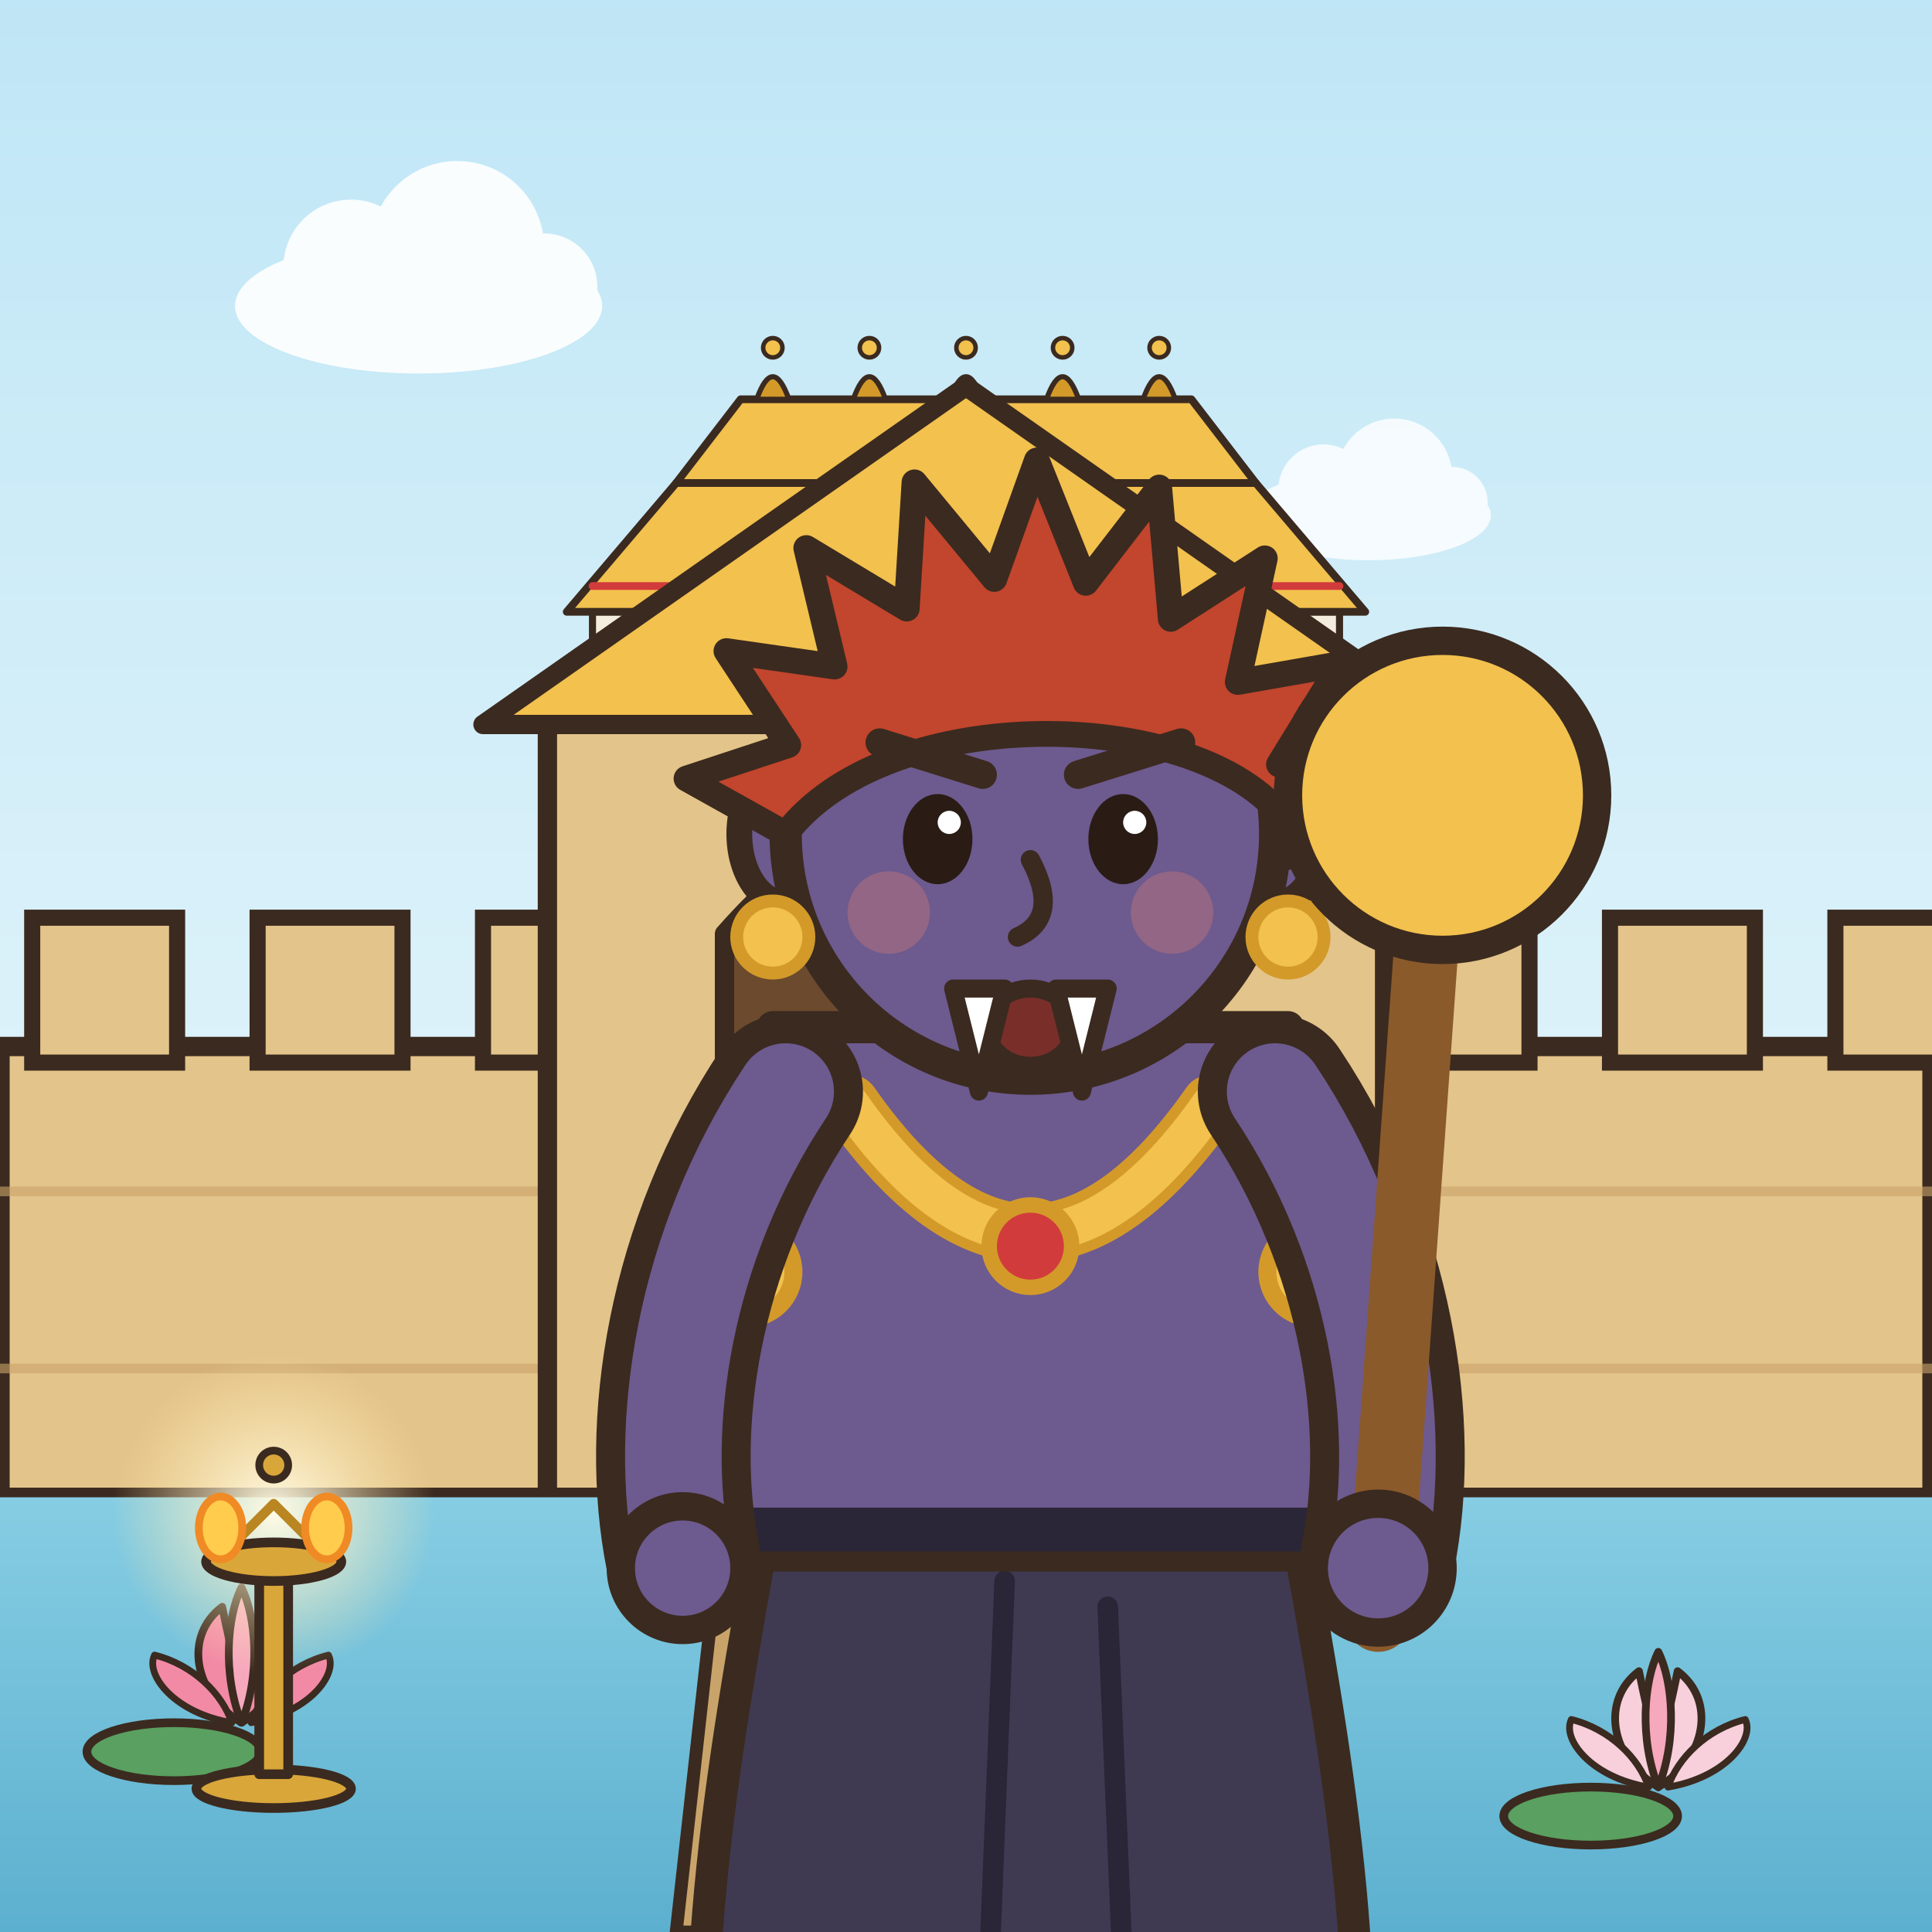
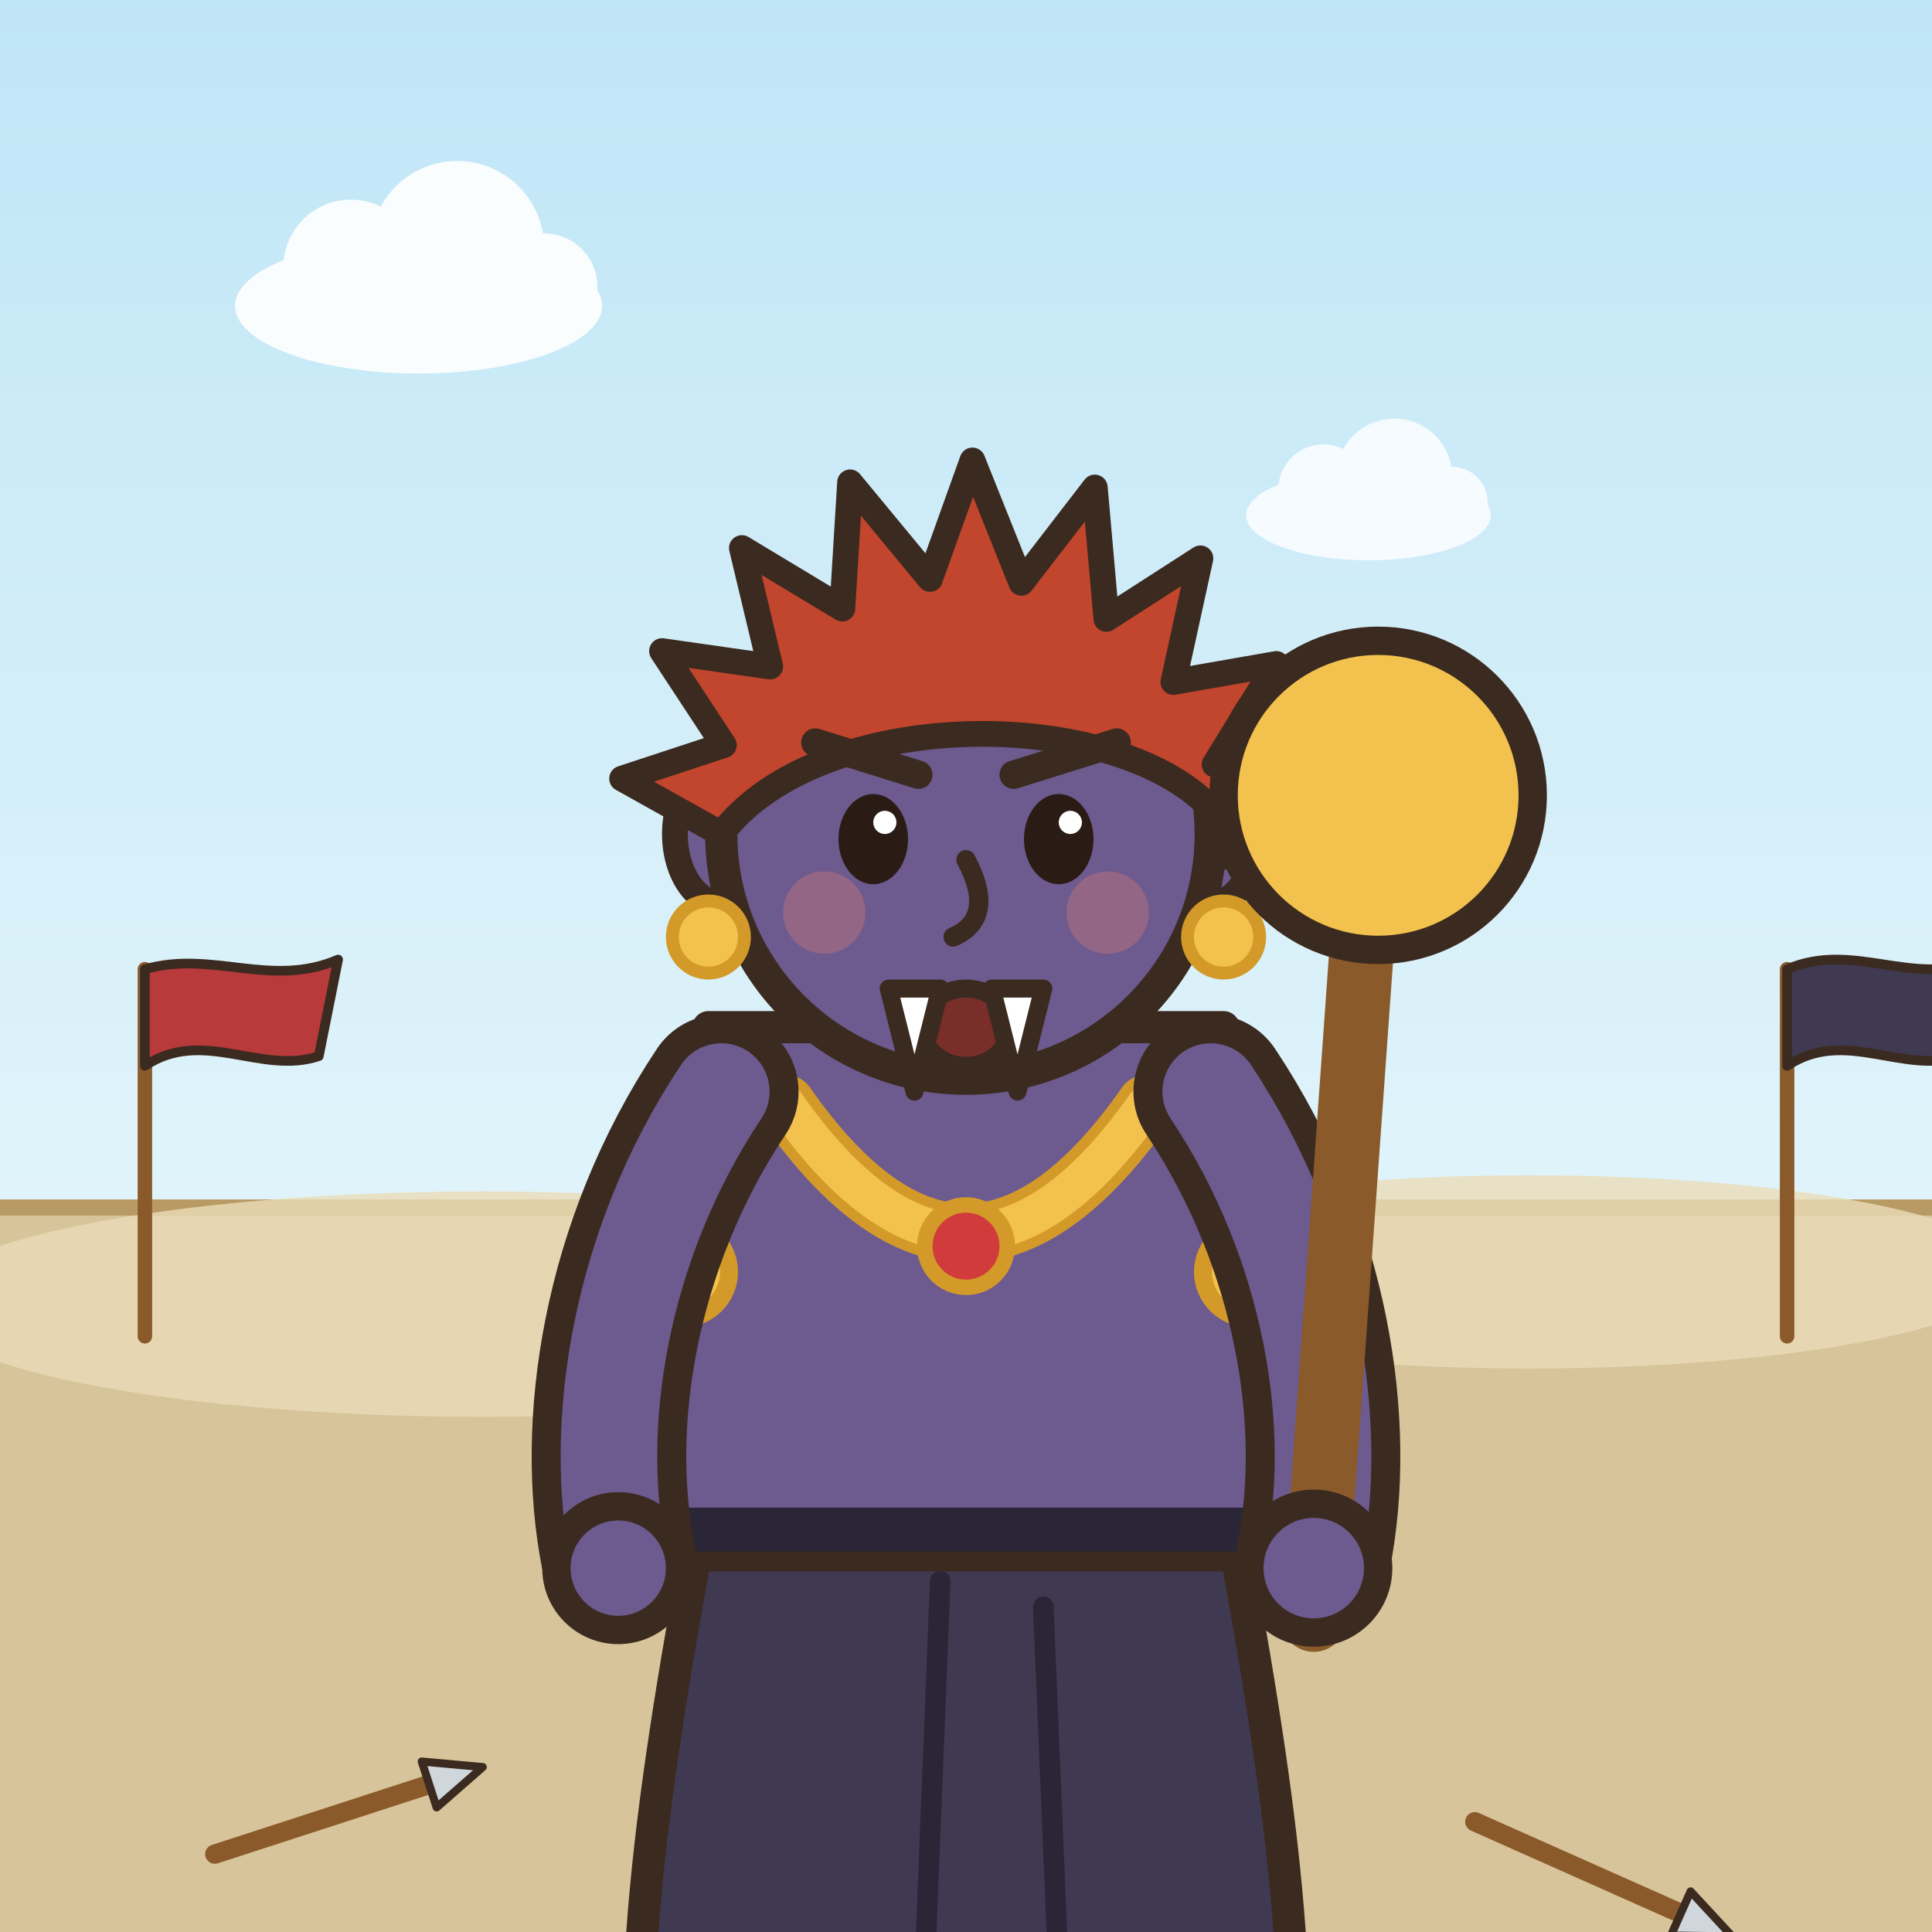
<svg xmlns="http://www.w3.org/2000/svg" viewBox="0 0 240 240" width="240" height="240" role="img">
  <defs>
    <linearGradient id="sky" x1="0" y1="0" x2="0" y2="1">
      <stop offset="0" stop-color="#bfe6f6" />
      <stop offset=".6" stop-color="#dff3fa" />
      <stop offset="1" stop-color="#f4fbfd" />
    </linearGradient>
    <linearGradient id="water" x1="0" y1="0" x2="0" y2="1">
      <stop offset="0" stop-color="#86cde3" />
      <stop offset="1" stop-color="#5cb0cf" />
    </linearGradient>
    <radialGradient id="glow" cx=".5" cy=".5" r=".5">
      <stop offset="0" stop-color="#fffbe6" />
      <stop offset="1" stop-color="#ffe9a8" stop-opacity="0" />
    </radialGradient>
  </defs>
  <rect x="0" y="0" width="240" height="240" rx="0" fill="url(#sky)" stroke="none" stroke-width="0" />
  <g transform="translate(52,38) scale(0.6,0.6)" opacity="0.9">
    <ellipse cx="0" cy="0" rx="38" ry="14" fill="#ffffff" stroke="none" stroke-width="2.5" />
    <circle cx="-14" cy="-8" r="14" fill="#ffffff" stroke="none" stroke-width="2.5" />
    <circle cx="8" cy="-12" r="18" fill="#ffffff" stroke="none" stroke-width="2.5" />
    <circle cx="26" cy="-4" r="11" fill="#ffffff" stroke="none" stroke-width="2.5" />
  </g>
  <g transform="translate(170,64) scale(0.4,0.4)" opacity="0.8">
    <ellipse cx="0" cy="0" rx="38" ry="14" fill="#ffffff" stroke="none" stroke-width="2.5" />
    <circle cx="-14" cy="-8" r="14" fill="#ffffff" stroke="none" stroke-width="2.5" />
    <circle cx="8" cy="-12" r="18" fill="#ffffff" stroke="none" stroke-width="2.5" />
    <circle cx="26" cy="-4" r="11" fill="#ffffff" stroke="none" stroke-width="2.5" />
  </g>
-   <g transform="translate(120,120) scale(0.4,0.4)">
-     <rect x="-110.0" y="-16" width="220" height="16" rx="0" fill="#d8c7a6" stroke="#3b2a1f" stroke-width="2.2" />
-     <rect x="-102.0" y="-96" width="12" height="80" rx="0" fill="#f4ecdc" stroke="#3b2a1f" stroke-width="2" />
-     <rect x="-63.6" y="-96" width="12" height="80" rx="0" fill="#f4ecdc" stroke="#3b2a1f" stroke-width="2" />
-     <rect x="-25.2" y="-96" width="12" height="80" rx="0" fill="#f4ecdc" stroke="#3b2a1f" stroke-width="2" />
-     <rect x="13.2" y="-96" width="12" height="80" rx="0" fill="#f4ecdc" stroke="#3b2a1f" stroke-width="2" />
-     <rect x="51.6" y="-96" width="12" height="80" rx="0" fill="#f4ecdc" stroke="#3b2a1f" stroke-width="2" />
-     <rect x="90.0" y="-96" width="12" height="80" rx="0" fill="#f4ecdc" stroke="#3b2a1f" stroke-width="2" />
-     <rect x="-102.0" y="-96" width="204" height="80" rx="0" fill="#00000010" stroke="none" stroke-width="0" />
-     <rect x="-116.0" y="-110" width="232" height="16" rx="0" fill="#f4ecdc" stroke="#3b2a1f" stroke-width="2.2" />
-     <path d="M-124.0,-110 L-90.0,-150 L90.0,-150 L124.0,-110 Z" fill="#f2c14e" stroke="#3b2a1f" stroke-width="2.4" stroke-linejoin="round" stroke-linecap="round" />
-     <path d="M-90.0,-150 L-70.0,-176 L70.0,-176 L90.0,-150 Z" fill="#f2c14e" stroke="#3b2a1f" stroke-width="2.4" stroke-linejoin="round" stroke-linecap="round" />
-     <g transform="translate(-60,-176) scale(1,1)">
-       <path d="M-5,0 Q0,-14 5,0 Z" fill="#d39a2a" stroke="#3b2a1f" stroke-width="1.6" stroke-linejoin="round" stroke-linecap="round" />
-       <circle cx="0" cy="-16" r="3" fill="#f2c14e" stroke="#3b2a1f" stroke-width="1.4" />
-     </g>
-     <g transform="translate(-30,-176) scale(1,1)">
-       <path d="M-5,0 Q0,-14 5,0 Z" fill="#d39a2a" stroke="#3b2a1f" stroke-width="1.6" stroke-linejoin="round" stroke-linecap="round" />
-       <circle cx="0" cy="-16" r="3" fill="#f2c14e" stroke="#3b2a1f" stroke-width="1.4" />
-     </g>
-     <g transform="translate(0,-176) scale(1,1)">
-       <path d="M-5,0 Q0,-14 5,0 Z" fill="#d39a2a" stroke="#3b2a1f" stroke-width="1.6" stroke-linejoin="round" stroke-linecap="round" />
-       <circle cx="0" cy="-16" r="3" fill="#f2c14e" stroke="#3b2a1f" stroke-width="1.4" />
-     </g>
-     <g transform="translate(30,-176) scale(1,1)">
-       <path d="M-5,0 Q0,-14 5,0 Z" fill="#d39a2a" stroke="#3b2a1f" stroke-width="1.6" stroke-linejoin="round" stroke-linecap="round" />
-       <circle cx="0" cy="-16" r="3" fill="#f2c14e" stroke="#3b2a1f" stroke-width="1.4" />
-     </g>
-     <g transform="translate(60,-176) scale(1,1)">
-       <path d="M-5,0 Q0,-14 5,0 Z" fill="#d39a2a" stroke="#3b2a1f" stroke-width="1.6" stroke-linejoin="round" stroke-linecap="round" />
-       <circle cx="0" cy="-16" r="3" fill="#f2c14e" stroke="#3b2a1f" stroke-width="1.4" />
-     </g>
-     <path d="M-116.0,-118 L116.0,-118" fill="none" stroke="#d23b3b" stroke-width="2.4" stroke-linejoin="round" stroke-linecap="round" />
+   <rect x="0" y="150" width="240" height="90" rx="0" fill="#d8c49a" stroke="none" stroke-width="0" />
+   <path d="M0,150 L240,150" fill="none" stroke="#b89a64" stroke-width="2" stroke-linejoin="round" stroke-linecap="round" />
+   <ellipse cx="60" cy="162" rx="70" ry="14" fill="#eadcb8" stroke="none" stroke-width="2.5" opacity="0.8" />
+   <ellipse cx="190" cy="158" rx="60" ry="12" fill="#eadcb8" stroke="none" stroke-width="2.5" opacity="0.8" />
+   <g transform="translate(18,166) scale(0.6,0.6)">
+     <path d="M0,0 L0,-76" fill="none" stroke="#8a5a2b" stroke-width="3" stroke-linejoin="round" stroke-linecap="round" />
+     <path d="M0,-76 C14,-80 26,-72 40,-78 L36,-58 C24,-54 12,-64 0,-56 Z" fill="#b83a3a" stroke="#3b2a1f" stroke-width="2" stroke-linejoin="round" stroke-linecap="round" />
  </g>
-   <rect x="0" y="130" width="240" height="56" rx="0" fill="#e3c48a" stroke="#3b2a1f" stroke-width="2.4" />
-   <rect x="4" y="114" width="18" height="18" rx="0" fill="#e3c48a" stroke="#3b2a1f" stroke-width="2" />
-   <rect x="32" y="114" width="18" height="18" rx="0" fill="#e3c48a" stroke="#3b2a1f" stroke-width="2" />
-   <rect x="60" y="114" width="18" height="18" rx="0" fill="#e3c48a" stroke="#3b2a1f" stroke-width="2" />
-   <rect x="88" y="114" width="18" height="18" rx="0" fill="#e3c48a" stroke="#3b2a1f" stroke-width="2" />
-   <rect x="116" y="114" width="18" height="18" rx="0" fill="#e3c48a" stroke="#3b2a1f" stroke-width="2" />
-   <rect x="144" y="114" width="18" height="18" rx="0" fill="#e3c48a" stroke="#3b2a1f" stroke-width="2" />
-   <rect x="172" y="114" width="18" height="18" rx="0" fill="#e3c48a" stroke="#3b2a1f" stroke-width="2" />
-   <rect x="200" y="114" width="18" height="18" rx="0" fill="#e3c48a" stroke="#3b2a1f" stroke-width="2" />
-   <rect x="228" y="114" width="18" height="18" rx="0" fill="#e3c48a" stroke="#3b2a1f" stroke-width="2" />
-   <path d="M0,148 L240,148" fill="none" stroke="#c9a46a" stroke-width="1.2" stroke-linejoin="round" stroke-linecap="round" opacity="0.6" />
-   <path d="M0,170 L240,170" fill="none" stroke="#c9a46a" stroke-width="1.2" stroke-linejoin="round" stroke-linecap="round" opacity="0.6" />
-   <rect x="68" y="90" width="104" height="96" rx="0" fill="#e3c48a" stroke="#3b2a1f" stroke-width="2.4" />
-   <path d="M90,186 L90,116 Q120,82 150,116 L150,186 Z" fill="#6b4a2e" stroke="#3b2a1f" stroke-width="2.4" stroke-linejoin="round" stroke-linecap="round" />
-   <path d="M120,96 L120,186" fill="none" stroke="#4a3220" stroke-width="2" stroke-linejoin="round" stroke-linecap="round" />
-   <path d="M60,90 L120,48 L180,90 Z" fill="#f2c14e" stroke="#3b2a1f" stroke-width="2.4" stroke-linejoin="round" stroke-linecap="round" />
-   <rect x="0" y="186" width="240" height="54" rx="0" fill="url(#water)" stroke="none" stroke-width="0" />
-   <path d="M90,186 L150,186 L156,240 L84,240 Z" fill="#c9a46a" stroke="#3b2a1f" stroke-width="1.6" stroke-linejoin="round" stroke-linecap="round" />
-   <g transform="translate(30,214) scale(0.6,0.6)">
-     <ellipse cx="-14" cy="6" rx="18" ry="6" fill="#5aa060" stroke="#3b2a1f" stroke-width="1.8" />
-     <path d="M0,0 C-10,-6 -12,-18 -4,-24 C-2,-14 0,-8 0,0 Z" fill="#f28aa6" stroke="#3b2a1f" stroke-width="1.6" stroke-linejoin="round" stroke-linecap="round" />
-     <path d="M0,0 C10,-6 12,-18 4,-24 C2,-14 0,-8 0,0 Z" fill="#f28aa6" stroke="#3b2a1f" stroke-width="1.6" stroke-linejoin="round" stroke-linecap="round" />
-     <path d="M0,0 C-4,-10 -3,-22 0,-28 C3,-22 4,-10 0,0 Z" fill="#f6a8bd" stroke="#3b2a1f" stroke-width="1.6" stroke-linejoin="round" stroke-linecap="round" />
-     <path d="M-2,0 C-14,-2 -20,-10 -18,-14 C-10,-12 -4,-6 -2,0 Z M2,0 C14,-2 20,-10 18,-14 C10,-12 4,-6 2,0 Z" fill="#f28aa6" stroke="#3b2a1f" stroke-width="1.4" stroke-linejoin="round" stroke-linecap="round" />
+   <g transform="translate(222,166) scale(0.6,0.6)">
+     <path d="M0,0 L0,-76" fill="none" stroke="#8a5a2b" stroke-width="3" stroke-linejoin="round" stroke-linecap="round" />
+     <path d="M0,-76 C14,-82 26,-72 40,-78 L36,-58 C24,-54 12,-64 0,-56 Z" fill="#3f3a52" stroke="#3b2a1f" stroke-width="2" stroke-linejoin="round" stroke-linecap="round" />
  </g>
-   <g transform="translate(206,222) scale(0.6,0.6)">
-     <ellipse cx="-14" cy="6" rx="18" ry="6" fill="#5aa060" stroke="#3b2a1f" stroke-width="1.8" />
-     <path d="M0,0 C-10,-6 -12,-18 -4,-24 C-2,-14 0,-8 0,0 Z" fill="#f7d0dc" stroke="#3b2a1f" stroke-width="1.6" stroke-linejoin="round" stroke-linecap="round" />
-     <path d="M0,0 C10,-6 12,-18 4,-24 C2,-14 0,-8 0,0 Z" fill="#f7d0dc" stroke="#3b2a1f" stroke-width="1.6" stroke-linejoin="round" stroke-linecap="round" />
-     <path d="M0,0 C-4,-10 -3,-22 0,-28 C3,-22 4,-10 0,0 Z" fill="#f6a8bd" stroke="#3b2a1f" stroke-width="1.6" stroke-linejoin="round" stroke-linecap="round" />
-     <path d="M-2,0 C-14,-2 -20,-10 -18,-14 C-10,-12 -4,-6 -2,0 Z M2,0 C14,-2 20,-10 18,-14 C10,-12 4,-6 2,0 Z" fill="#f7d0dc" stroke="#3b2a1f" stroke-width="1.4" stroke-linejoin="round" stroke-linecap="round" />
+   <g transform="translate(40,226) rotate(-18) scale(1,1)">
+     <path d="M-14,0 L14,0" fill="none" stroke="#8a5a2b" stroke-width="2.4" stroke-linejoin="round" stroke-linecap="round" />
+     <path d="M14,-3 L21,0 L14,3 Z" fill="#cfd6dc" stroke="#3b2a1f" stroke-width="1" stroke-linejoin="round" stroke-linecap="round" />
  </g>
-   <g transform="translate(128,308.4) scale(1.6,1.6)">
+   <g transform="translate(196,232) rotate(24) scale(1,1)">
+     <path d="M-14,0 L14,0" fill="none" stroke="#8a5a2b" stroke-width="2.4" stroke-linejoin="round" stroke-linecap="round" />
+     <path d="M14,-3 L21,0 L14,3 Z" fill="#cfd6dc" stroke="#3b2a1f" stroke-width="1" stroke-linejoin="round" stroke-linecap="round" />
+   </g>
+   <g transform="translate(120,236) rotate(8) scale(1,1)">
+     <path d="M-14,0 L14,0" fill="none" stroke="#8a5a2b" stroke-width="2.4" stroke-linejoin="round" stroke-linecap="round" />
+     <path d="M14,-3 L21,0 L14,3 Z" fill="#cfd6dc" stroke="#3b2a1f" stroke-width="1" stroke-linejoin="round" stroke-linecap="round" />
+   </g>
+   <g transform="translate(120,308.4) scale(1.6,1.6)">
    <ellipse cx="-10" cy="-3" rx="9" ry="4" fill="#6d5a8f" stroke="#3b2a1f" stroke-width="2" />
    <ellipse cx="10" cy="-3" rx="9" ry="4" fill="#6d5a8f" stroke="#3b2a1f" stroke-width="2" />
    <path d="M-9,-20 L-10,-6" fill="none" stroke="#3b2a1f" stroke-width="12.5" stroke-linejoin="round" stroke-linecap="round" />
    <path d="M-9,-20 L-10,-6" fill="none" stroke="#6d5a8f" stroke-width="8" stroke-linejoin="round" stroke-linecap="round" />
    <path d="M9,-20 L10,-6" fill="none" stroke="#3b2a1f" stroke-width="12.5" stroke-linejoin="round" stroke-linecap="round" />
    <path d="M9,-20 L10,-6" fill="none" stroke="#6d5a8f" stroke-width="8" stroke-linejoin="round" stroke-linecap="round" />
    <path d="M-21,-72 C-25,-50 -27,-34 -24,-18 L24,-18 C27,-34 25,-50 21,-72 Z" fill="#3f3a52" stroke="#3b2a1f" stroke-width="2.5" stroke-linejoin="round" stroke-linecap="round" />
    <path d="M-2,-70 L-4,-20 M6,-68 L8,-20" fill="none" stroke="#2a2638" stroke-width="1.6" stroke-linejoin="round" stroke-linecap="round" />
    <path d="M-24,-19 L24,-19" fill="none" stroke="#f2c14e" stroke-width="3" stroke-linejoin="round" stroke-linecap="round" />
    <g transform="translate(0,0) scale(1,1)">
      <path d="M-20,-113 C-25,-100 -25,-84 -23,-72 L23,-72 C25,-84 25,-100 20,-113 Z" fill="#6d5a8f" stroke="#3b2a1f" stroke-width="2.5" stroke-linejoin="round" stroke-linecap="round" />
      <path d="M-23,-74 L23,-74" fill="none" stroke="#2a2638" stroke-width="3.4" stroke-linejoin="round" stroke-linecap="round" />
      <path d="M-14,-107 Q0,-87 14,-107" fill="none" stroke="#d39a2a" stroke-width="4.6" stroke-linejoin="round" stroke-linecap="round" />
      <path d="M-14,-107 Q0,-87 14,-107" fill="none" stroke="#f2c14e" stroke-width="3" stroke-linejoin="round" stroke-linecap="round" />
      <circle cx="0" cy="-96" r="3.2" fill="#d23b3b" stroke="#d39a2a" stroke-width="1.2" />
      <circle cx="-22" cy="-94" r="3.6" fill="#f2c14e" stroke="#d39a2a" stroke-width="1.4" />
      <circle cx="22" cy="-94" r="3.6" fill="#f2c14e" stroke="#d39a2a" stroke-width="1.4" />
      <path d="M-19,-108 C-27,-96 -29,-82 -27,-72" fill="none" stroke="#3b2a1f" stroke-width="12.0" stroke-linejoin="round" stroke-linecap="round" />
      <path d="M-19,-108 C-27,-96 -29,-82 -27,-72" fill="none" stroke="#6d5a8f" stroke-width="7.5" stroke-linejoin="round" stroke-linecap="round" />
      <circle cx="-27" cy="-71" r="4.8" fill="#6d5a8f" stroke="#3b2a1f" stroke-width="2.2" />
      <ellipse cx="-19.0" cy="-128" rx="3.6" ry="5.4" fill="#6d5a8f" stroke="#3b2a1f" stroke-width="2" />
      <ellipse cx="19.0" cy="-128" rx="3.6" ry="5.4" fill="#6d5a8f" stroke="#3b2a1f" stroke-width="2" />
      <circle cx="0" cy="-128" r="19.0" fill="#6d5a8f" stroke="#3b2a1f" stroke-width="2.5" />
      <path d="M-19.0,-128 L-26.7,-132.3 L-18.8,-134.9 L-23.6,-142.2 L-15.2,-141.0 L-17.4,-150.2 L-9.6,-145.5 L-9.0,-155.3 L-2.8,-147.8 L0.5,-157.0 L4.3,-147.5 L10.0,-154.9 L10.9,-144.7 L18.2,-149.4 L16.1,-139.8 L24.1,-141.2 L19.3,-133.4 L26.8,-131.2 L19.9,-126.2 L19.0,-130 C11.4,-138 -11.4,-138 -19.0,-128 Z" fill="#c2452d" stroke="#3b2a1f" stroke-width="2" stroke-linejoin="round" stroke-linecap="round" />
      <ellipse cx="-7.2" cy="-127.6" rx="2.7" ry="3.5" fill="#2a1c14" stroke="none" stroke-width="2.5" />
      <circle cx="-6.3" cy="-128.9" r="0.9" fill="#ffffff" stroke="none" stroke-width="2.5" />
      <ellipse cx="7.2" cy="-127.6" rx="2.7" ry="3.5" fill="#2a1c14" stroke="none" stroke-width="2.5" />
      <circle cx="8.1" cy="-128.9" r="0.9" fill="#ffffff" stroke="none" stroke-width="2.5" />
      <path d="M-11.7,-135.1 L-3.7,-132.6" fill="none" stroke="#3b2a1f" stroke-width="2.2" stroke-linejoin="round" stroke-linecap="round" />
      <path d="M11.7,-135.1 L3.7,-132.6" fill="none" stroke="#3b2a1f" stroke-width="2.2" stroke-linejoin="round" stroke-linecap="round" />
      <path d="M0,-126 Q2.4,-121.5 -1,-120" fill="none" stroke="#3b2a1f" stroke-width="1.5" stroke-linejoin="round" stroke-linecap="round" />
      <circle cx="-11.0" cy="-121.9" r="3.2" fill="#e8846c" stroke="none" stroke-width="2.5" opacity="0.3" />
      <circle cx="11.0" cy="-121.9" r="3.2" fill="#e8846c" stroke="none" stroke-width="2.5" opacity="0.3" />
      <ellipse cx="0" cy="-113" rx="3.4" ry="3" fill="#7a2e2a" stroke="#3b2a1f" stroke-width="1.4" />
      <circle cx="-20.0" cy="-120" r="2.8" fill="#f2c14e" stroke="#d39a2a" stroke-width="1" />
      <circle cx="20.0" cy="-120" r="2.8" fill="#f2c14e" stroke="#d39a2a" stroke-width="1" />
      <path d="M19,-108 C27,-96 29,-82 27,-72" fill="none" stroke="#3b2a1f" stroke-width="12.0" stroke-linejoin="round" stroke-linecap="round" />
      <path d="M19,-108 C27,-96 29,-82 27,-72" fill="none" stroke="#6d5a8f" stroke-width="7.5" stroke-linejoin="round" stroke-linecap="round" />
      <circle cx="27" cy="-71" r="4.8" fill="#6d5a8f" stroke="#3b2a1f" stroke-width="2.2" />
      <path d="M27,-67 L31,-123" fill="none" stroke="#8a5a2b" stroke-width="5" stroke-linejoin="round" stroke-linecap="round" />
      <circle cx="32" cy="-131" r="12" fill="#f2c14e" stroke="#3b2a1f" stroke-width="2.2" />
      <circle cx="27" cy="-71" r="5" fill="#6d5a8f" stroke="#3b2a1f" stroke-width="2.2" />
    </g>
    <path d="M-6,-116 L-4,-108 L-2,-116 Z" fill="#ffffff" stroke="#3b2a1f" stroke-width="1.4" stroke-linejoin="round" stroke-linecap="round" />
    <path d="M2,-116 L4,-108 L6,-116 Z" fill="#ffffff" stroke="#3b2a1f" stroke-width="1.4" stroke-linejoin="round" stroke-linecap="round" />
  </g>
-   <g transform="translate(34,214) scale(1,1)">
-     <circle cx="0" cy="-26" r="20" fill="url(#glow)" stroke="none" stroke-width="2.5" />
-     <g transform="translate(0,10) scale(1,1)">
-       <g transform="translate(0,0) scale(0.6,0.6)">
-         <ellipse cx="0" cy="-3" rx="16" ry="4" fill="#d9a63a" stroke="#3b2a1f" stroke-width="2" />
-         <path d="M-3,-6 L-3,-48 L3,-48 L3,-6 Z" fill="#d9a63a" stroke="#3b2a1f" stroke-width="2" stroke-linejoin="round" stroke-linecap="round" />
-         <ellipse cx="0" cy="-50" rx="14" ry="4" fill="#d9a63a" stroke="#3b2a1f" stroke-width="2" />
-         <path d="M-10,-52 L0,-62 L10,-52" fill="none" stroke="#b98622" stroke-width="2" stroke-linejoin="round" stroke-linecap="round" />
-         <ellipse cx="-11" cy="-57" rx="4.5" ry="6.5" fill="#ffcc4d" stroke="#f08a24" stroke-width="1.6" />
-         <ellipse cx="11" cy="-57" rx="4.5" ry="6.5" fill="#ffcc4d" stroke="#f08a24" stroke-width="1.6" />
-         <circle cx="0" cy="-70" r="3" fill="#d9a63a" stroke="#3b2a1f" stroke-width="1.6" />
-       </g>
-     </g>
-   </g>
</svg>
